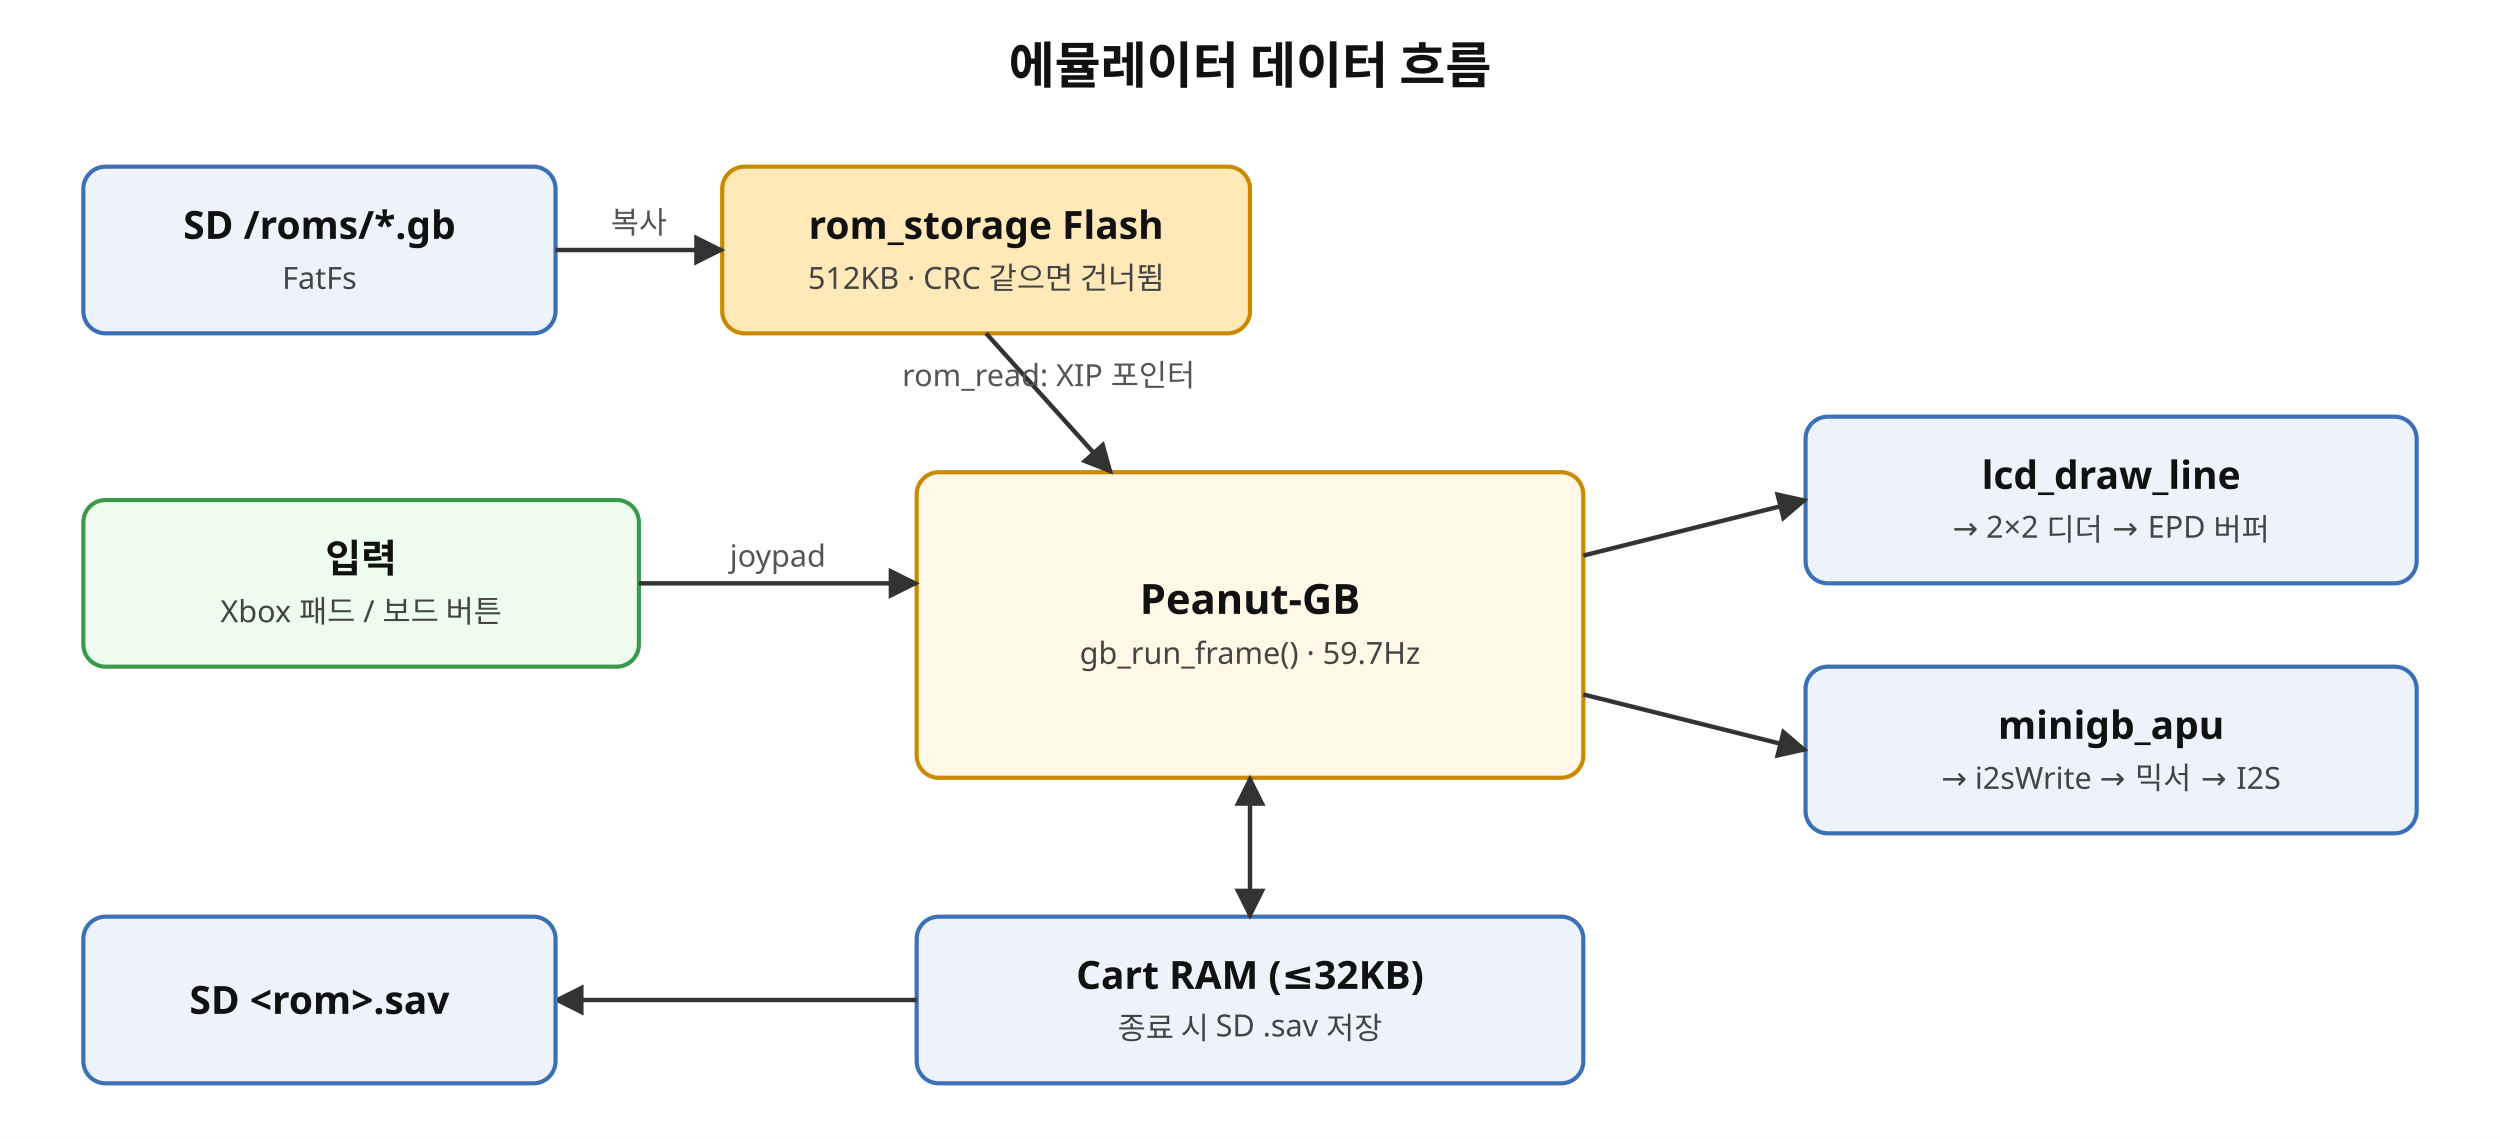
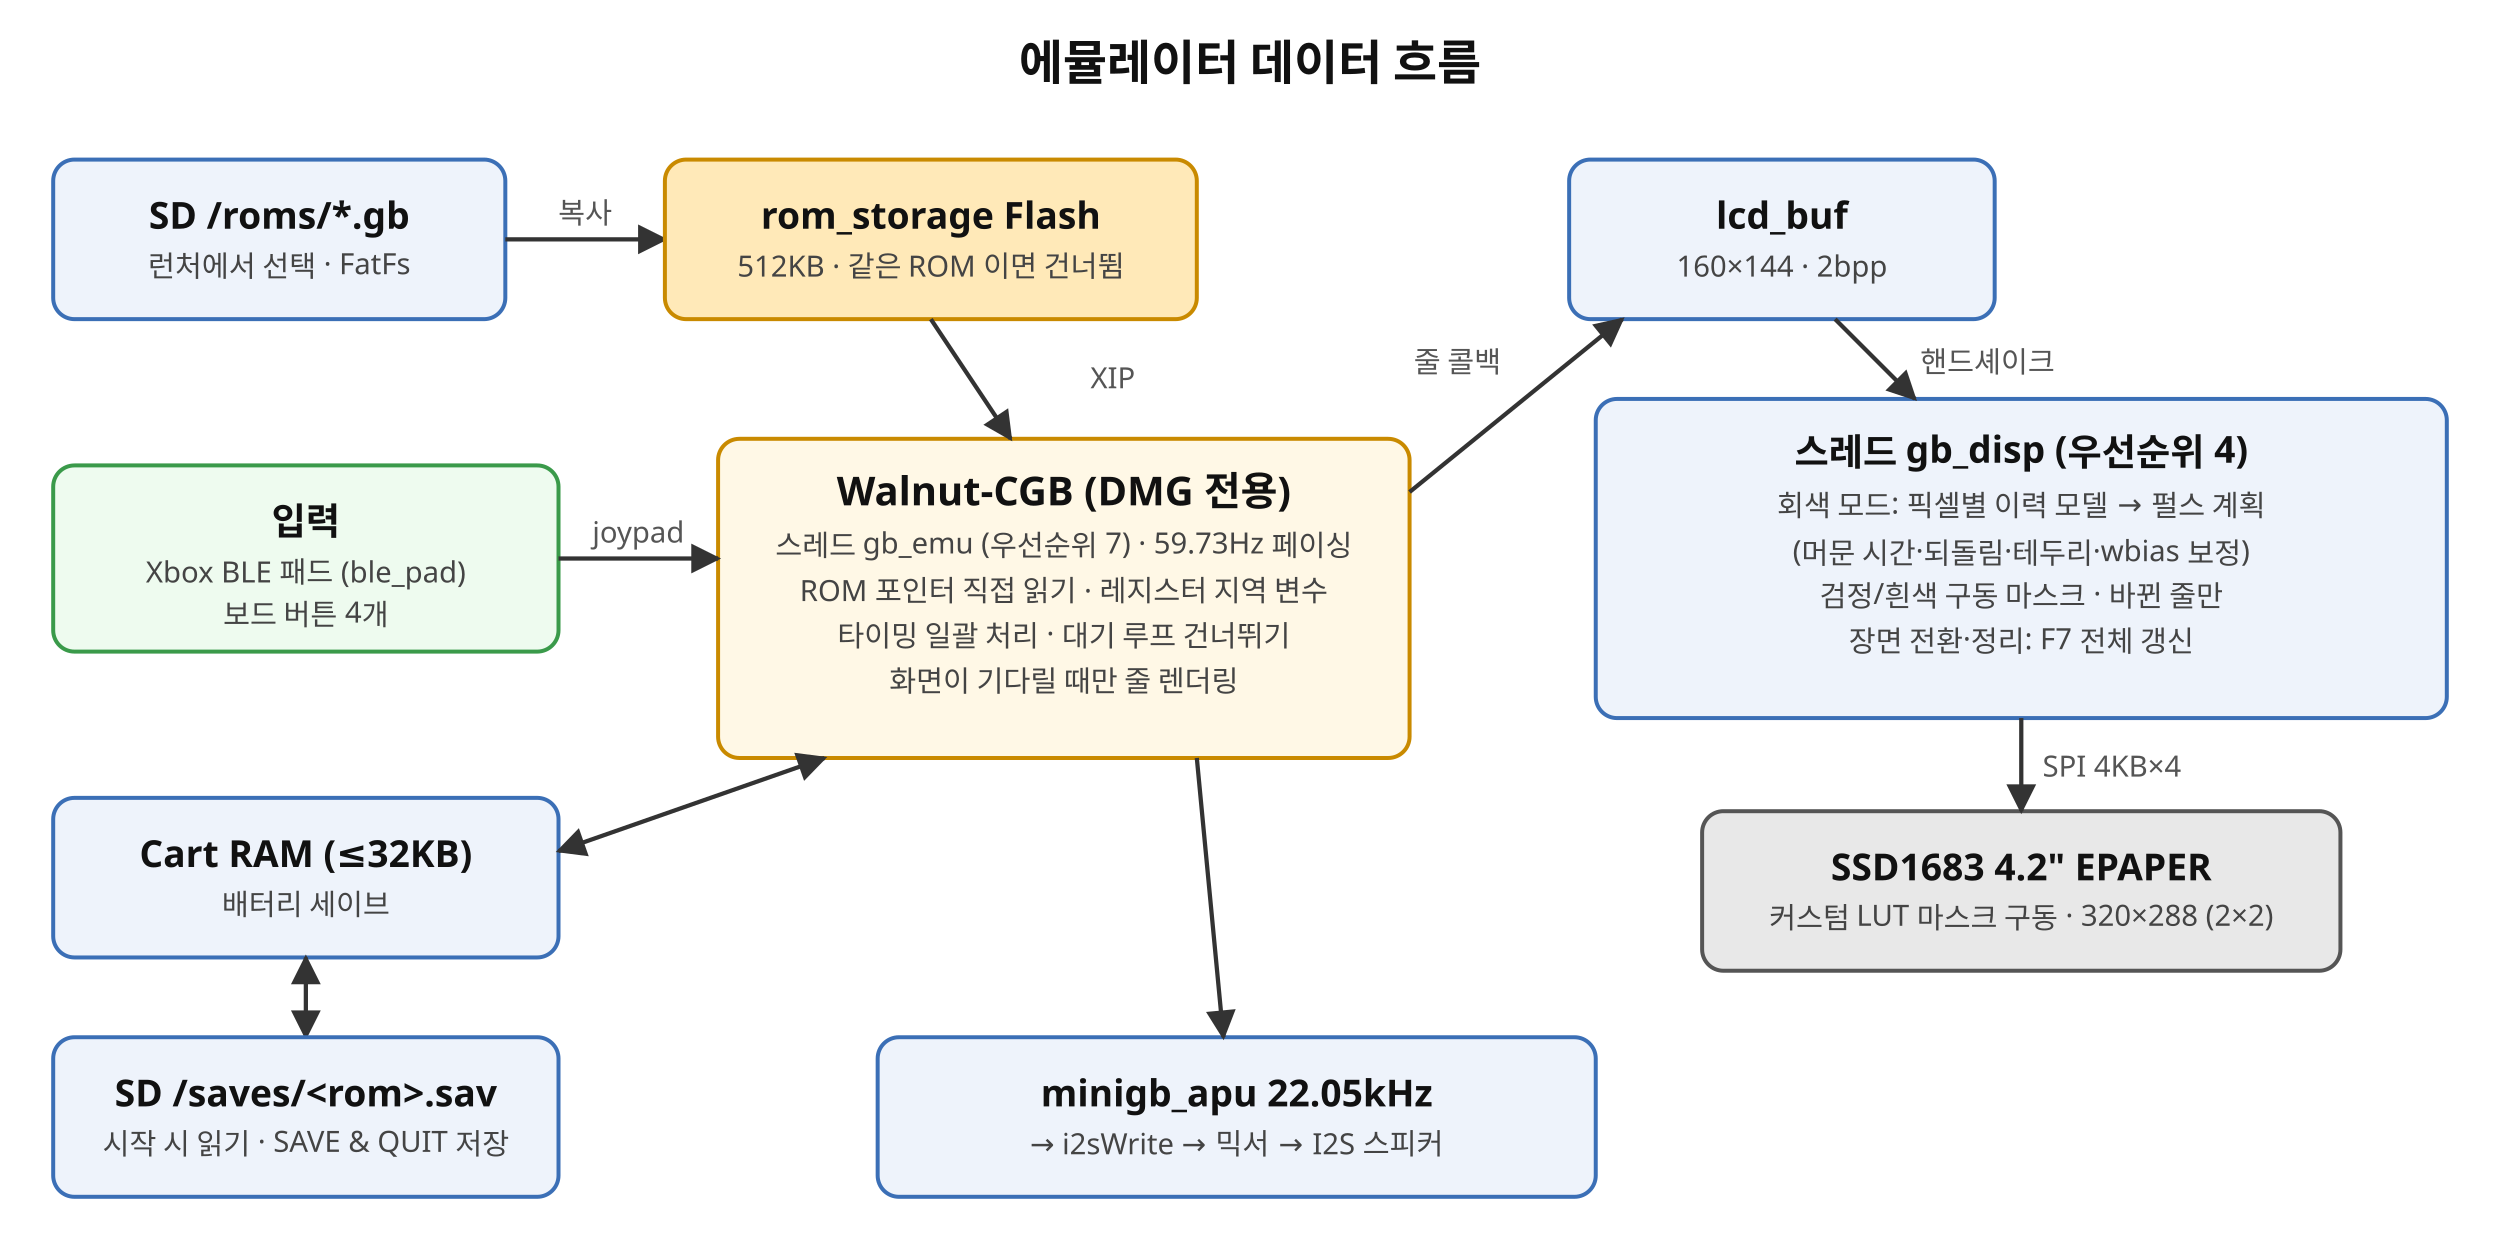
- <svg xmlns="http://www.w3.org/2000/svg" width="900" height="410" viewBox="0 0 900 410" font-family="Apple SD Gothic Neo, Malgun Gothic, Noto Sans KR, sans-serif">
+ <svg xmlns="http://www.w3.org/2000/svg" width="940" height="470" viewBox="0 0 940 470" font-family="Apple SD Gothic Neo, Malgun Gothic, Noto Sans KR, sans-serif">
  <defs>
    <marker id="a" viewBox="0 0 10 10" refX="9" refY="5" markerWidth="7" markerHeight="7" orient="auto-start-reverse">
      <path d="M0,0 L10,5 L0,10 z" fill="#333" />
    </marker>
  </defs>
-   <rect width="900" height="410" fill="#ffffff" />
-   <text x="450" y="30" font-size="18" font-weight="bold" fill="#111" text-anchor="middle">에뮬레이터 데이터 흐름</text>
-   <rect x="30" y="60" width="170" height="60" rx="8" fill="#eef3fb" stroke="#3b6fb6" stroke-width="1.5" />
-   <text x="115.0" y="86.0" font-size="14" font-weight="bold" fill="#111" text-anchor="middle">SD /roms/*.gb</text>
-   <text x="115.0" y="104.0" font-size="11" font-weight="normal" fill="#444" text-anchor="middle">FatFs</text>
-   <rect x="260" y="60" width="190" height="60" rx="8" fill="#ffe9b8" stroke="#c98a00" stroke-width="1.5" />
-   <text x="355.0" y="86.0" font-size="14" font-weight="bold" fill="#111" text-anchor="middle">rom_storage Flash</text>
-   <text x="355.0" y="104.0" font-size="11" font-weight="normal" fill="#444" text-anchor="middle">512KB · CRC 같으면 건너뜀</text>
-   <line x1="200" y1="90" x2="260" y2="90" stroke="#333" stroke-width="1.6" marker-end="url(#a)" />
-   <text x="230.0" y="84.0" font-size="11" fill="#555" text-anchor="middle">복사</text>
-   <rect x="330" y="170" width="240" height="110" rx="8" fill="#fff8e6" stroke="#c98a00" stroke-width="1.5" />
-   <text x="450.0" y="221.0" font-size="15" font-weight="bold" fill="#111" text-anchor="middle">Peanut-GB</text>
-   <text x="450.0" y="239.0" font-size="11" font-weight="normal" fill="#444" text-anchor="middle">gb_run_frame() · 59.7Hz</text>
-   <line x1="355" y1="120" x2="400" y2="170" stroke="#333" stroke-width="1.6" marker-end="url(#a)" />
-   <text x="377.5" y="139.0" font-size="11" fill="#555" text-anchor="middle">rom_read: XIP 포인터</text>
-   <rect x="30" y="180" width="200" height="60" rx="8" fill="#eefbef" stroke="#3a9a4a" stroke-width="1.5" />
-   <text x="130.0" y="206.0" font-size="14" font-weight="bold" fill="#111" text-anchor="middle">입력</text>
-   <text x="130.0" y="224.0" font-size="11" font-weight="normal" fill="#444" text-anchor="middle">Xbox 패드 / 보드 버튼</text>
-   <line x1="230" y1="210" x2="330" y2="210" stroke="#333" stroke-width="1.6" marker-end="url(#a)" />
-   <text x="280.0" y="204.0" font-size="11" fill="#555" text-anchor="middle">joypad</text>
-   <rect x="650" y="150" width="220" height="60" rx="8" fill="#eef3fb" stroke="#3b6fb6" stroke-width="1.5" />
-   <text x="760.0" y="176.0" font-size="14" font-weight="bold" fill="#111" text-anchor="middle">lcd_draw_line</text>
-   <text x="760.0" y="194.0" font-size="11" font-weight="normal" fill="#444" text-anchor="middle">→ 2×2 디더 → EPD 버퍼</text>
-   <line x1="570" y1="200" x2="650" y2="180" stroke="#333" stroke-width="1.6" marker-end="url(#a)" />
-   <rect x="650" y="240" width="220" height="60" rx="8" fill="#eef3fb" stroke="#3b6fb6" stroke-width="1.5" />
-   <text x="760.0" y="266.0" font-size="14" font-weight="bold" fill="#111" text-anchor="middle">minigb_apu</text>
-   <text x="760.0" y="284.0" font-size="11" font-weight="normal" fill="#444" text-anchor="middle">→ i2sWrite → 믹서 → I2S</text>
-   <line x1="570" y1="250" x2="650" y2="270" stroke="#333" stroke-width="1.6" marker-end="url(#a)" />
-   <rect x="330" y="330" width="240" height="60" rx="8" fill="#eef3fb" stroke="#3b6fb6" stroke-width="1.5" />
-   <text x="450.0" y="356.0" font-size="14" font-weight="bold" fill="#111" text-anchor="middle">Cart RAM (≤32KB)</text>
-   <text x="450.0" y="374.0" font-size="11" font-weight="normal" fill="#444" text-anchor="middle">종료 시 SD .sav 저장</text>
-   <line x1="450" y1="280" x2="450" y2="330" stroke="#333" stroke-width="1.6" marker-end="url(#a)" marker-start="url(#a)" />
-   <line x1="330" y1="360" x2="200" y2="360" stroke="#333" stroke-width="1.6" marker-end="url(#a)" />
-   <rect x="30" y="330" width="170" height="60" rx="8" fill="#eef3fb" stroke="#3b6fb6" stroke-width="1.5" />
-   <text x="115.0" y="365.0" font-size="14" font-weight="bold" fill="#111" text-anchor="middle">SD &lt;rom&gt;.sav</text>
+   <rect width="940" height="470" fill="#ffffff" />
+   <text x="470" y="30" font-size="18" font-weight="bold" fill="#111" text-anchor="middle">에뮬레이터 데이터 흐름</text>
+   <rect x="20" y="60" width="170" height="60" rx="8" fill="#eef3fb" stroke="#3b6fb6" stroke-width="1.5" />
+   <text x="105" y="86" font-size="14" font-weight="bold" fill="#111" text-anchor="middle">SD /roms/*.gb</text>
+   <text x="105" y="104" font-size="11" fill="#444" text-anchor="middle">런처에서 선택 · FatFs</text>
+   <line x1="190" y1="90" x2="250" y2="90" stroke="#333" stroke-width="1.6" marker-end="url(#a)" />
+   <text x="220" y="84" font-size="11" fill="#555" text-anchor="middle">복사</text>
+   <rect x="250" y="60" width="200" height="60" rx="8" fill="#ffe9b8" stroke="#c98a00" stroke-width="1.5" />
+   <text x="350" y="86" font-size="14" font-weight="bold" fill="#111" text-anchor="middle">rom_storage Flash</text>
+   <text x="350" y="104" font-size="11" fill="#444" text-anchor="middle">512KB · 같은 ROM 이면 건너뜀</text>
+   <rect x="270" y="165" width="260" height="120" rx="8" fill="#fff8e6" stroke="#c98a00" stroke-width="1.5" />
+   <text x="400" y="190" font-size="15" font-weight="bold" fill="#111" text-anchor="middle">Walnut-CGB (DMG 전용)</text>
+   <text x="400" y="209" font-size="11" fill="#444" text-anchor="middle">스레드 gb_emu (우선순위 7) · 59.73Hz 페이싱</text>
+   <text x="400" y="226" font-size="11" fill="#444" text-anchor="middle">ROM 포인터 직접 읽기 · 레지스터 지역 변수</text>
+   <text x="400" y="243" font-size="11" fill="#444" text-anchor="middle">타이밍 일괄 처리 · 대기 루프 건너뛰기</text>
+   <text x="400" y="260" font-size="11" fill="#444" text-anchor="middle">화면이 기다릴 때만 줄 렌더링</text>
+   <line x1="350" y1="120" x2="380" y2="165" stroke="#333" stroke-width="1.6" marker-end="url(#a)" />
+   <text x="410" y="146" font-size="11" fill="#555" text-anchor="start">XIP</text>
+   <rect x="20" y="175" width="190" height="70" rx="8" fill="#eefbef" stroke="#3a9a4a" stroke-width="1.5" />
+   <text x="115" y="201" font-size="14" font-weight="bold" fill="#111" text-anchor="middle">입력</text>
+   <text x="115" y="219" font-size="11" fill="#444" text-anchor="middle">Xbox BLE 패드 (ble_pad)</text>
+   <text x="115" y="235" font-size="11" fill="#444" text-anchor="middle">보드 버튼 4개</text>
+   <line x1="210" y1="210" x2="270" y2="210" stroke="#333" stroke-width="1.6" marker-end="url(#a)" />
+   <text x="240" y="204" font-size="11" fill="#555" text-anchor="middle">joypad</text>
+   <rect x="590" y="60" width="160" height="60" rx="8" fill="#eef3fb" stroke="#3b6fb6" stroke-width="1.5" />
+   <text x="670" y="86" font-size="14" font-weight="bold" fill="#111" text-anchor="middle">lcd_buf</text>
+   <text x="670" y="104" font-size="11" fill="#444" text-anchor="middle">160×144 · 2bpp</text>
+   <line x1="530" y1="185" x2="610" y2="120" stroke="#333" stroke-width="1.6" marker-end="url(#a)" />
+   <text x="548" y="140" font-size="11" fill="#555" text-anchor="middle">줄 콜백</text>
+   <rect x="600" y="150" width="320" height="120" rx="8" fill="#eef3fb" stroke="#3b6fb6" stroke-width="1.5" />
+   <text x="760" y="175" font-size="14" font-weight="bold" fill="#111" text-anchor="middle">스레드 gb_disp (우선순위 4)</text>
+   <text x="760" y="194" font-size="11" fill="#444" text-anchor="middle">회색 모드: 픽셀별 이력 모델 → 펄스 계획</text>
+   <text x="760" y="211" font-size="11" fill="#444" text-anchor="middle">(머문 시간·되돌림·테두리·wbias 보정)</text>
+   <text x="760" y="228" font-size="11" fill="#444" text-anchor="middle">검정/흰색 구동 마스크 · 바뀐 줄만</text>
+   <text x="760" y="245" font-size="11" fill="#444" text-anchor="middle">장면 전환·정리: F7 전체 갱신</text>
+   <line x1="690" y1="120" x2="720" y2="150" stroke="#333" stroke-width="1.6" marker-end="url(#a)" />
+   <text x="722" y="140" font-size="11" fill="#555" text-anchor="start">핸드셰이크</text>
+   <rect x="640" y="305" width="240" height="60" rx="8" fill="#e8e8e8" stroke="#555" stroke-width="1.5" />
+   <text x="760" y="331" font-size="14" font-weight="bold" fill="#111" text-anchor="middle">SSD1683 4.2" EPAPER</text>
+   <text x="760" y="349" font-size="11" fill="#444" text-anchor="middle">커스텀 LUT 마스크 구동 · 320×288 (2×2)</text>
+   <line x1="760" y1="270" x2="760" y2="305" stroke="#333" stroke-width="1.6" marker-end="url(#a)" />
+   <text x="768" y="292" font-size="11" fill="#555" text-anchor="start">SPI 4KB×4</text>
+   <rect x="330" y="390" width="270" height="60" rx="8" fill="#eef3fb" stroke="#3b6fb6" stroke-width="1.5" />
+   <text x="465" y="416" font-size="14" font-weight="bold" fill="#111" text-anchor="middle">minigb_apu 22.05kHz</text>
+   <text x="465" y="434" font-size="11" fill="#444" text-anchor="middle">→ i2sWrite → 믹서 → I2S 스피커</text>
+   <line x1="450" y1="285" x2="460" y2="390" stroke="#333" stroke-width="1.6" marker-end="url(#a)" />
+   <rect x="20" y="300" width="190" height="60" rx="8" fill="#eef3fb" stroke="#3b6fb6" stroke-width="1.5" />
+   <text x="115" y="326" font-size="14" font-weight="bold" fill="#111" text-anchor="middle">Cart RAM (≤32KB)</text>
+   <text x="115" y="344" font-size="11" fill="#444" text-anchor="middle">배터리 세이브</text>
+   <line x1="210" y1="320" x2="310" y2="285" stroke="#333" stroke-width="1.6" marker-end="url(#a)" marker-start="url(#a)" />
+   <line x1="115" y1="360" x2="115" y2="390" stroke="#333" stroke-width="1.6" marker-end="url(#a)" marker-start="url(#a)" />
+   <rect x="20" y="390" width="190" height="60" rx="8" fill="#eef3fb" stroke="#3b6fb6" stroke-width="1.5" />
+   <text x="115" y="416" font-size="14" font-weight="bold" fill="#111" text-anchor="middle">SD /saves/&lt;rom&gt;.sav</text>
+   <text x="115" y="434" font-size="11" fill="#444" text-anchor="middle">시작 시 읽기 · SAVE &amp; QUIT 저장</text>
</svg>
